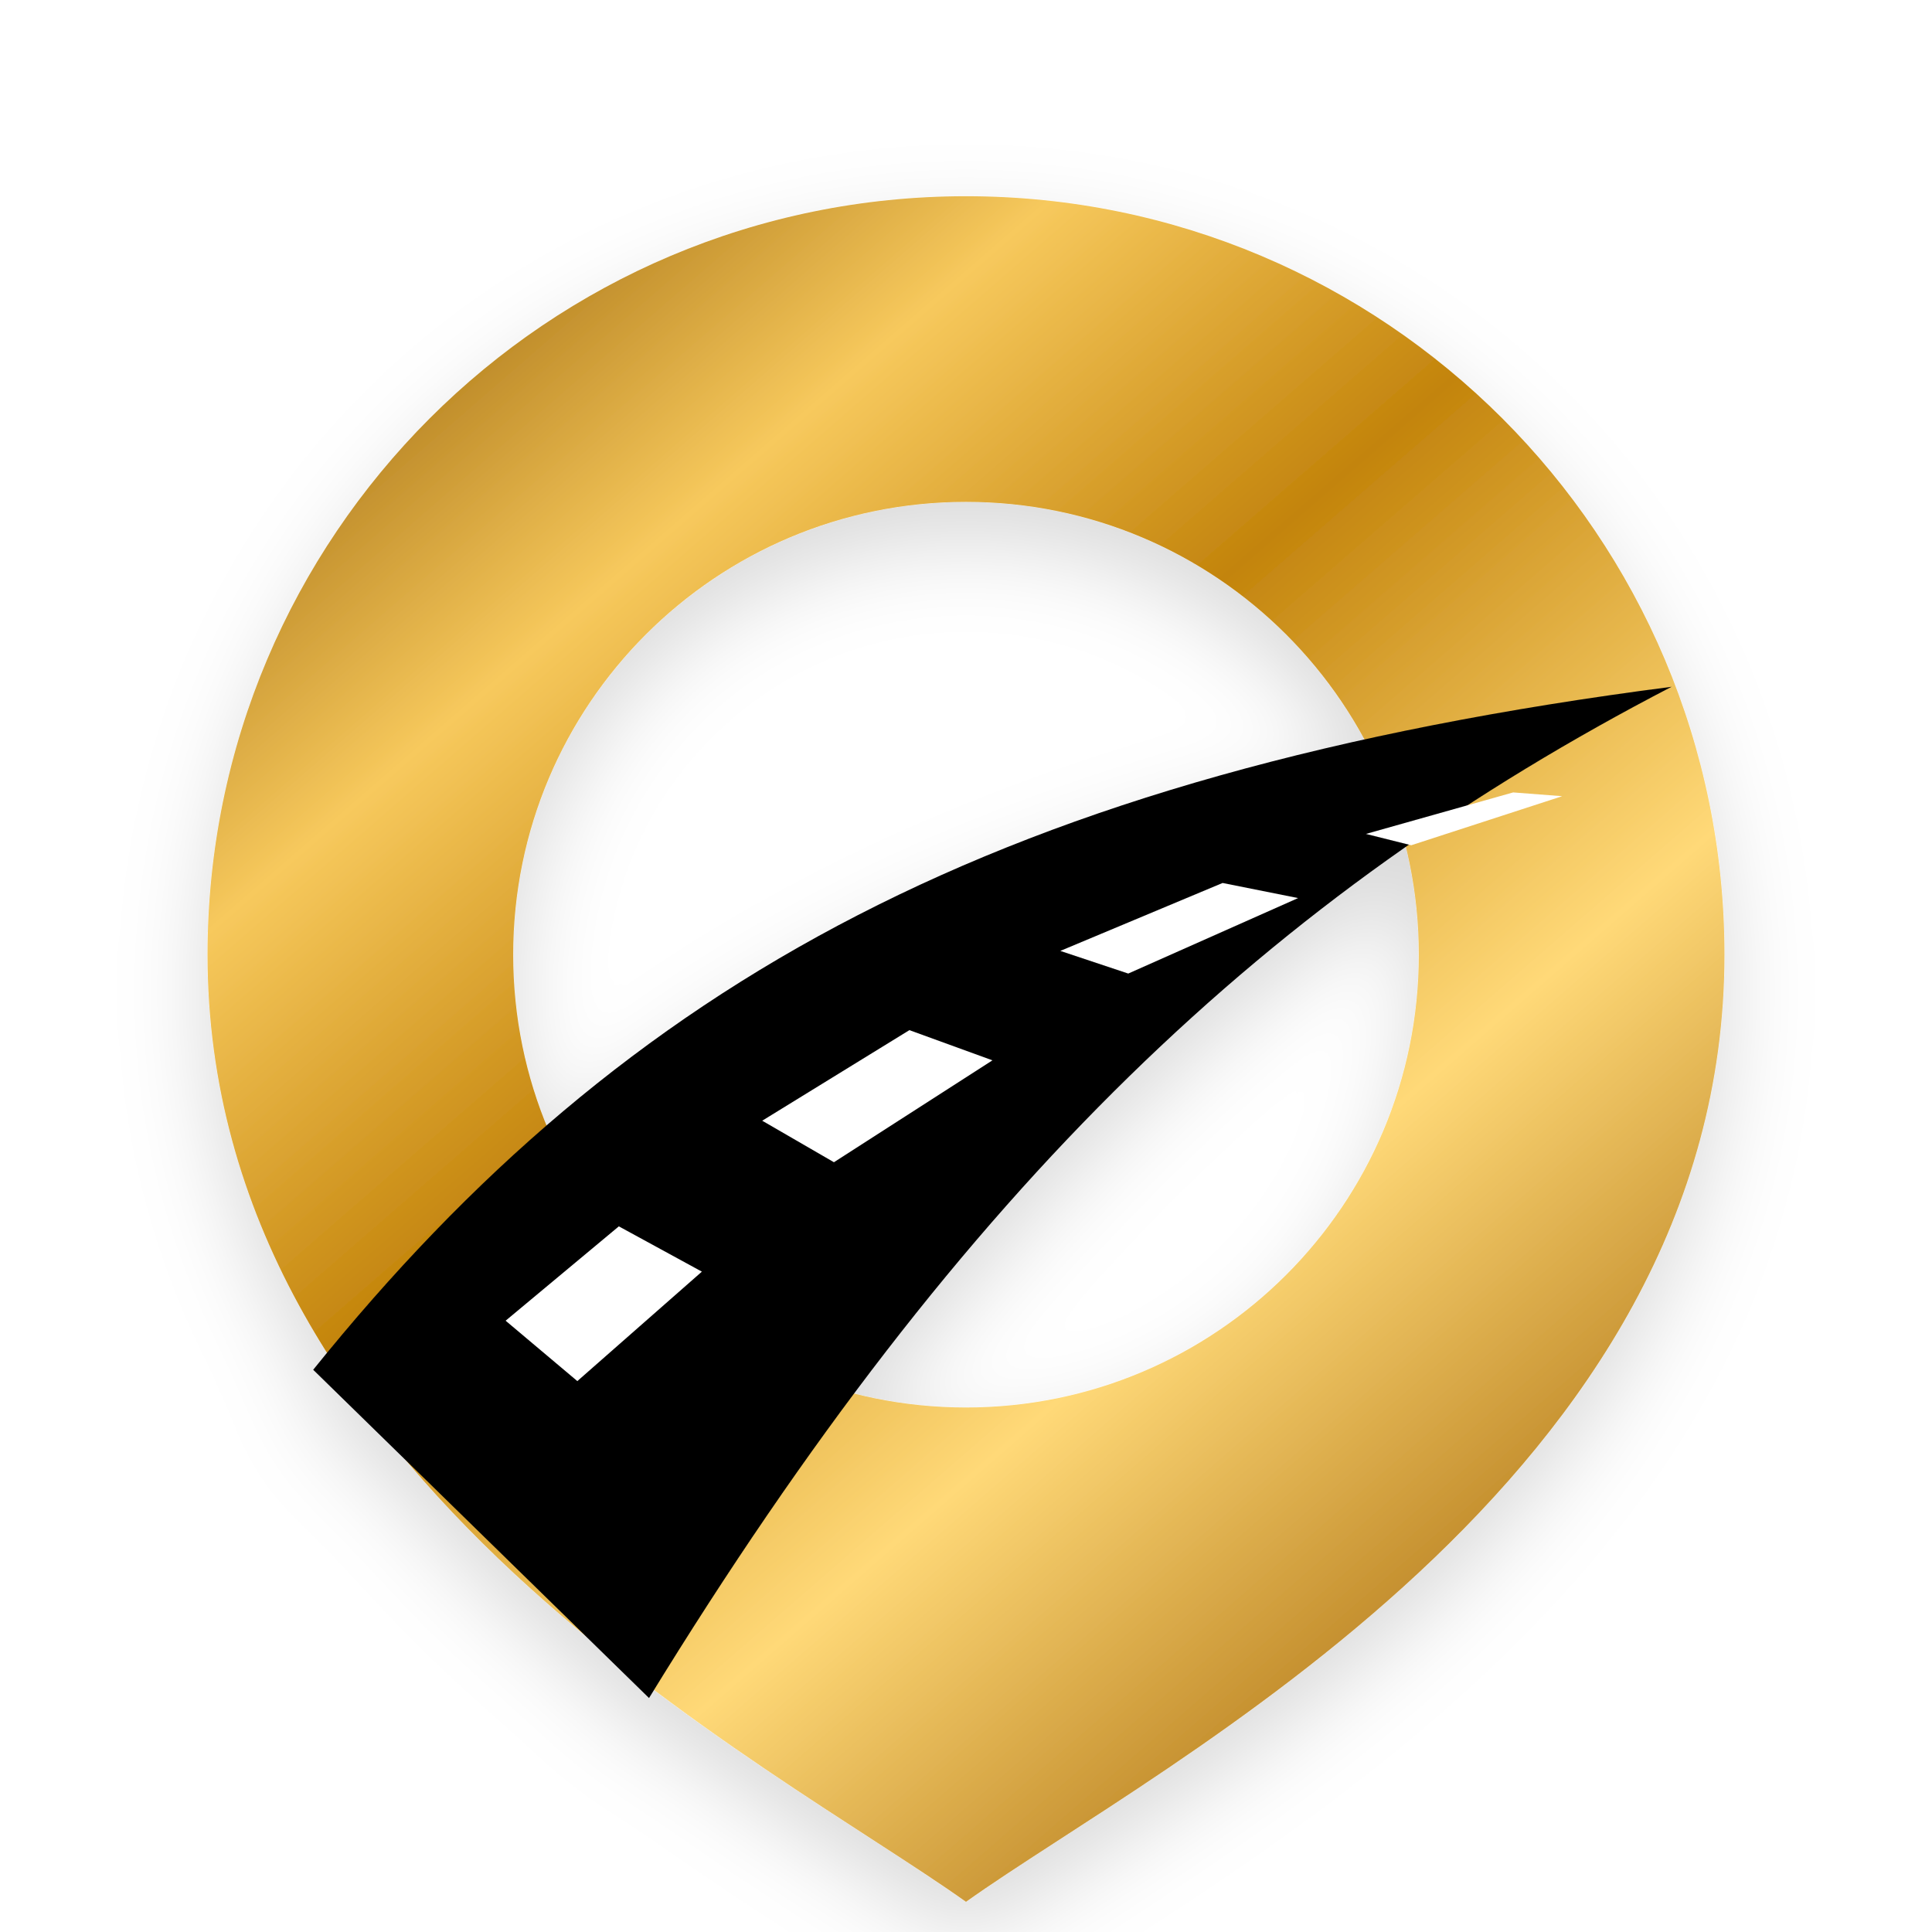
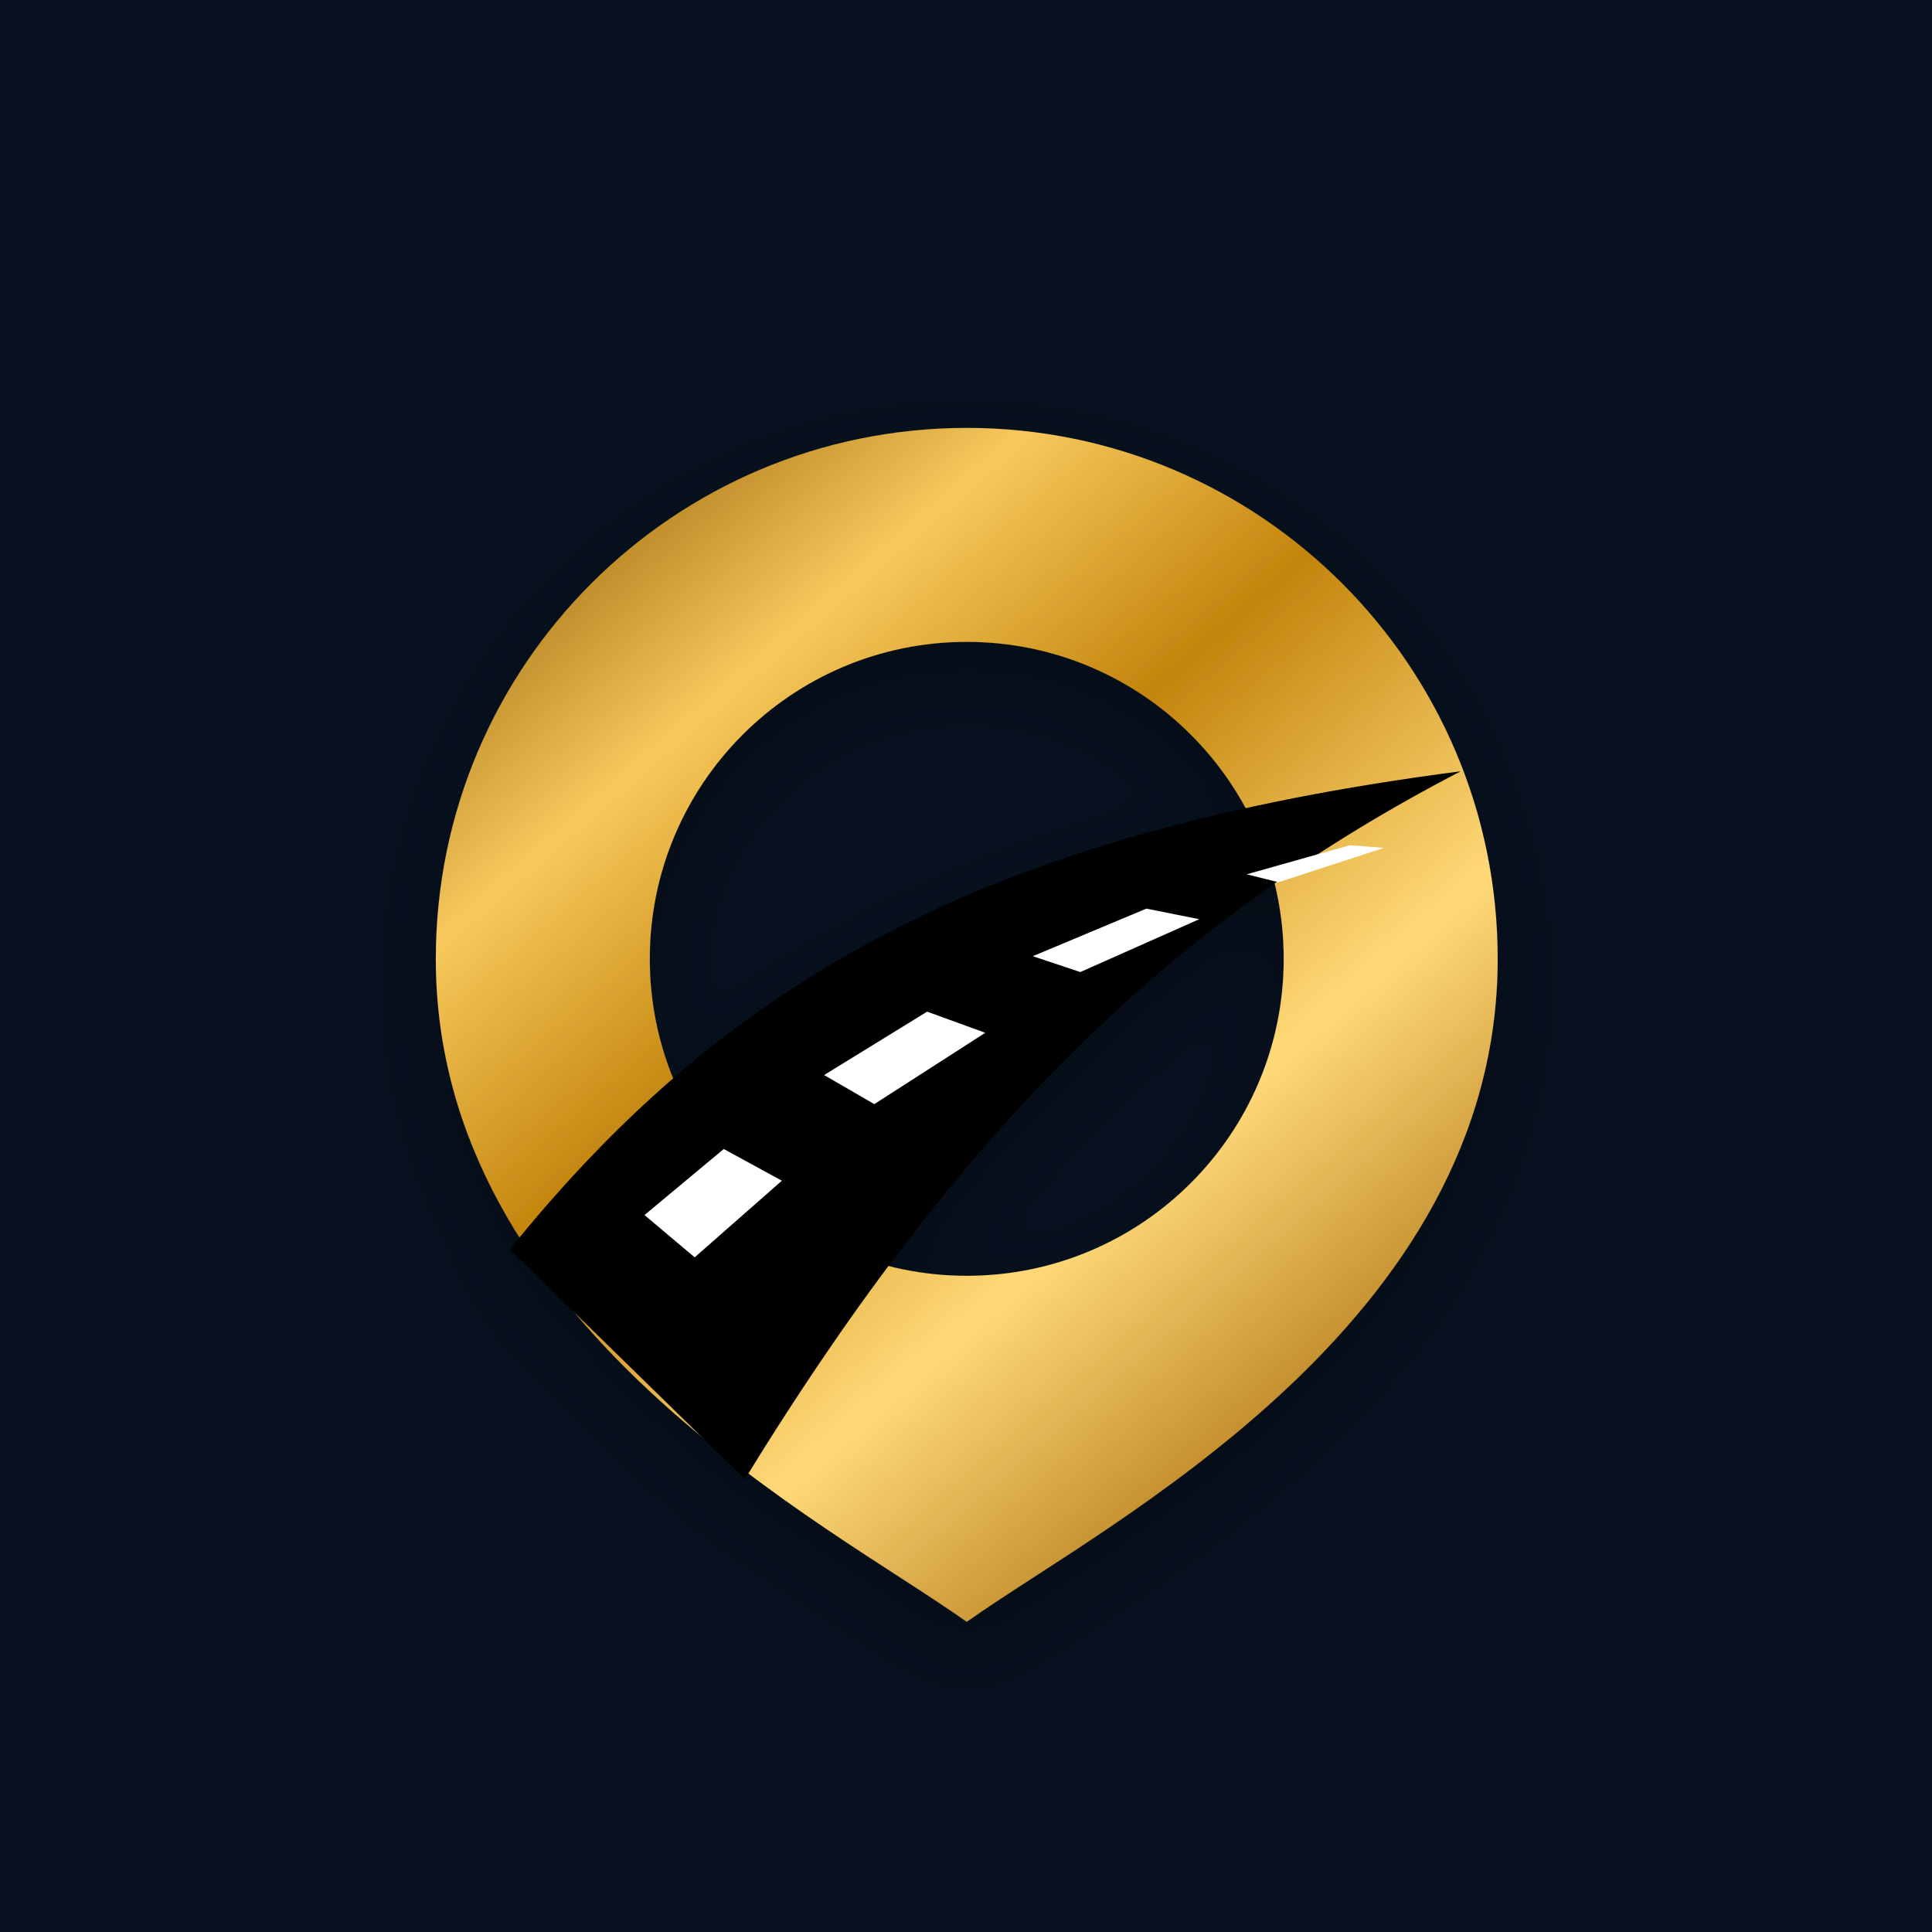
<svg xmlns="http://www.w3.org/2000/svg" viewBox="0 0 512 512" role="img" aria-labelledby="title">
  <defs>
    <linearGradient id="gold" x1="90" y1="70" x2="420" y2="450" gradientUnits="userSpaceOnUse">
      <stop offset="0" stop-color="#9b6508" />
      <stop offset=".22" stop-color="#f7c95d" />
      <stop offset=".43" stop-color="#c3840c" />
      <stop offset=".7" stop-color="#ffd978" />
      <stop offset="1" stop-color="#a66908" />
    </linearGradient>
-     <filter id="shadow" x="-20%" y="-20%" width="140%" height="145%">
-       <feDropShadow dx="0" dy="10" stdDeviation="12" flood-color="#000" flood-opacity=".15" />
+     <filter id="shadow" x="-25%" y="-25%" width="150%" height="155%">
+       <feDropShadow dx="0" dy="10" stdDeviation="14" flood-color="#000" flood-opacity=".32" />
    </filter>
  </defs>
-   <rect width="512" height="512" fill="#fff" />
-   <g filter="url(#shadow)">
+   <rect width="512" height="512" fill="#07111f" />
+   <g transform="translate(77 77) scale(.7)" filter="url(#shadow)">
    <path fill="url(#gold)" fill-rule="evenodd" d="M256 52c-111 0-201 90-201 201 0 139 149 214 201 251 52-37 201-112 201-251 0-111-90-201-201-201Zm0 81a120 120 0 1 0 0 240 120 120 0 0 0 0-240Z" />
    <path fill="#050505" d="M83 363c83-103 182-158 360-181-106 55-187 131-271 268l-89-87Z" />
    <path fill="#fff" d="m134 350 30-25 22 12-33 29-19-16Zm68-53 39-24 22 8-42 27-19-11Zm79-45 43-18 20 4-45 20-18-6Zm81-31 39-11 13 1-40 13-12-3Z" />
  </g>
</svg>
